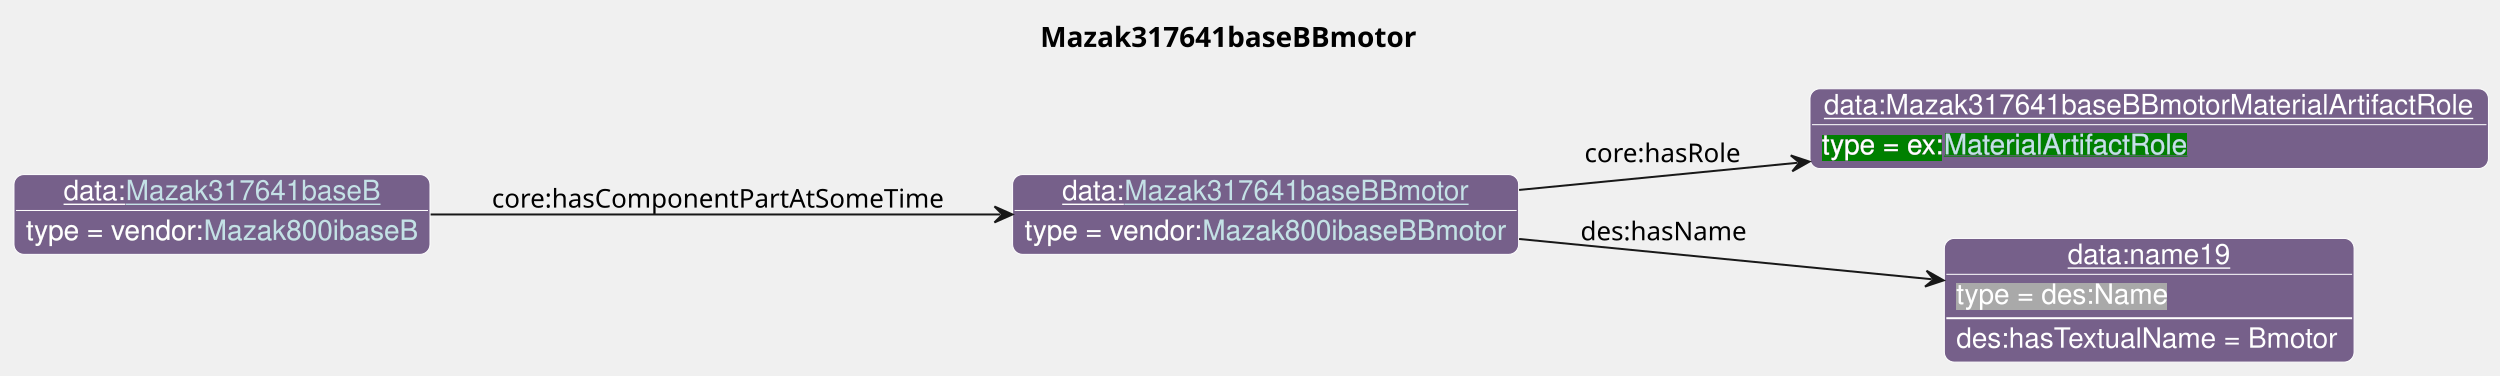
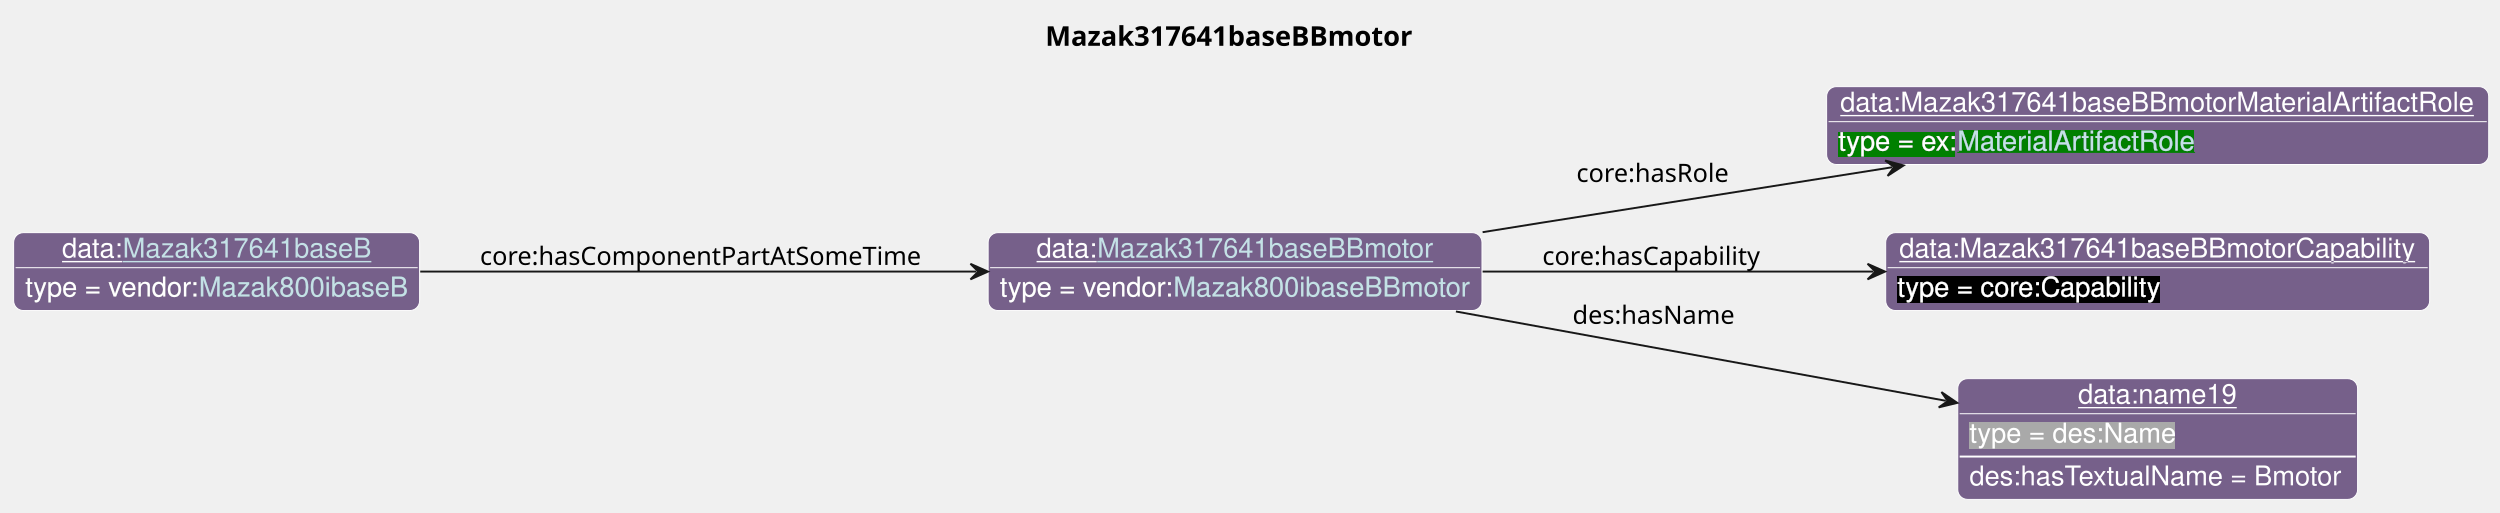
- <svg xmlns="http://www.w3.org/2000/svg" xmlns:xlink="http://www.w3.org/1999/xlink" contentStyleType="text/css" data-diagram-type="CLASS" height="188px" preserveAspectRatio="none" style="width:1253px;height:188px;background:#FFFFFF;" version="1.1" viewBox="0 0 1253 188" width="1253px" zoomAndPan="magnify">
+ <svg xmlns="http://www.w3.org/2000/svg" xmlns:xlink="http://www.w3.org/1999/xlink" contentStyleType="text/css" data-diagram-type="CLASS" height="263px" preserveAspectRatio="none" style="width:1284px;height:263px;background:#FFFFFF;" version="1.1" viewBox="0 0 1284 263" width="1284px" zoomAndPan="magnify">
  <defs>
-     <filter height="1" id="btguezh0u87ix0" width="1" x="0" y="0">
+     <filter height="1" id="b8zr3u07lpy4q0" width="1" x="0" y="0">
      <feFlood flood-color="#76608A" result="flood" />
      <feComposite in="SourceGraphic" in2="flood" operator="over" />
    </filter>
-     <filter height="1" id="btguezh0u87ix1" width="1" x="0" y="0">
+     <filter height="1" id="b8zr3u07lpy4q1" width="1" x="0" y="0">
      <feFlood flood-color="#008000" result="flood" />
      <feComposite in="SourceGraphic" in2="flood" operator="over" />
    </filter>
-     <filter height="1" id="btguezh0u87ix2" width="1" x="0" y="0">
+     <filter height="1" id="b8zr3u07lpy4q2" width="1" x="0" y="0">
+       <feFlood flood-color="#000000" result="flood" />
+       <feComposite in="SourceGraphic" in2="flood" operator="over" />
+     </filter>
+     <filter height="1" id="b8zr3u07lpy4q3" width="1" x="0" y="0">
      <feFlood flood-color="#A9A9A9" result="flood" />
      <feComposite in="SourceGraphic" in2="flood" operator="over" />
    </filter>
  </defs>
  <g>
    <g class="title" data-source-line="13">
-       <text fill="#000000" font-family="sans-serif" font-size="14" font-weight="bold" lengthAdjust="spacing" textLength="196.472" x="521.369" y="23.535">Mazak317641baseBBmotor</text>
+       <text fill="#000000" font-family="sans-serif" font-size="14" font-weight="bold" lengthAdjust="spacing" textLength="196.472" x="536.869" y="23.535">Mazak317641baseBBmotor</text>
    </g>
    <g class="entity" data-entity="o0" data-source-line="131" data-uid="ent0002" id="entity_o0">
-       <rect fill="#76608A" height="40" rx="5" ry="5" style="stroke:#FFFFFF;stroke-width:0.5;" width="253.637" x="507.51" y="87.488" />
-       <text fill="#FFFFFF" font-family="Helvetica" font-size="14" lengthAdjust="spacing" text-decoration="underline" textLength="31.138" x="532.374" y="100.269">data:</text>
+       <rect fill="#76608A" height="40" rx="5" ry="5" style="stroke:#FFFFFF;stroke-width:0.5;" width="253.637" x="507.51" y="119.488" />
+       <text fill="#FFFFFF" font-family="Helvetica" font-size="14" lengthAdjust="spacing" text-decoration="underline" textLength="31.138" x="532.374" y="132.269">data:</text>
      <a href="./Mazak317641baseBBmotor.html" target="_top" title="./Mazak317641baseBBmotor.html" xlink:actuate="onRequest" xlink:href="./Mazak317641baseBBmotor.html" xlink:show="new" xlink:title="./Mazak317641baseBBmotor.html" xlink:type="simple">
-         <text fill="#C4E1E6" font-family="Helvetica" font-size="14" lengthAdjust="spacing" text-decoration="underline" textLength="172.772" x="563.511" y="100.269">Mazak317641baseBBmotor</text>
+         <text fill="#C4E1E6" font-family="Helvetica" font-size="14" lengthAdjust="spacing" text-decoration="underline" textLength="172.772" x="563.511" y="132.269">Mazak317641baseBBmotor</text>
      </a>
-       <line style="stroke:#FFFFFF;stroke-width:0.5;" x1="508.51" x2="760.147" y1="105.488" y2="105.488" />
-       <text fill="#FFFFFF" filter="url(#btguezh0u87ix0)" font-family="Helvetica" font-size="14" lengthAdjust="spacing" textLength="89.113" x="513.51" y="120.269">type = vendor:</text>
+       <line style="stroke:#FFFFFF;stroke-width:0.5;" x1="508.51" x2="760.147" y1="137.488" y2="137.488" />
+       <text fill="#FFFFFF" filter="url(#b8zr3u07lpy4q0)" font-family="Helvetica" font-size="14" lengthAdjust="spacing" textLength="89.113" x="513.51" y="152.269">type = vendor:</text>
      <a href="../Mazak.html#Mazak800ibaseBBmotor" target="_top" title="../Mazak.html#Mazak800ibaseBBmotor" xlink:actuate="onRequest" xlink:href="../Mazak.html#Mazak800ibaseBBmotor" xlink:show="new" xlink:title="../Mazak.html#Mazak800ibaseBBmotor" xlink:type="simple">
-         <text fill="#C4E1E6" filter="url(#btguezh0u87ix0)" font-family="Helvetica" font-size="14" lengthAdjust="spacing" textLength="152.523" x="602.623" y="120.269">Mazak800ibaseBBmotor</text>
-         <line style="stroke:#76608A;stroke-width:0.5;" x1="602.623" x2="755.147" y1="121.269" y2="121.269" />
+         <text fill="#C4E1E6" filter="url(#b8zr3u07lpy4q0)" font-family="Helvetica" font-size="14" lengthAdjust="spacing" textLength="152.523" x="602.623" y="152.269">Mazak800ibaseBBmotor</text>
+         <line style="stroke:#76608A;stroke-width:0.5;" x1="602.623" x2="755.147" y1="153.269" y2="153.269" />
      </a>
    </g>
    <g class="entity" data-entity="o1" data-source-line="131" data-uid="ent0003" id="entity_o1">
-       <rect fill="#76608A" height="40" rx="5" ry="5" style="stroke:#FFFFFF;stroke-width:0.5;" width="340.06" x="907.15" y="44.488" />
-       <text fill="#FFFFFF" font-family="Helvetica" font-size="14" lengthAdjust="spacing" text-decoration="underline" textLength="326.06" x="914.15" y="57.269">data:Mazak317641baseBBmotorMaterialArtifactRole</text>
-       <line style="stroke:#FFFFFF;stroke-width:0.5;" x1="908.15" x2="1246.21" y1="62.488" y2="62.488" />
-       <text fill="#FFFFFF" filter="url(#btguezh0u87ix1)" font-family="Helvetica" font-size="14" lengthAdjust="spacing" textLength="61.093" x="913.15" y="77.269">type = ex:</text>
+       <rect fill="#76608A" height="40" rx="5" ry="5" style="stroke:#FFFFFF;stroke-width:0.5;" width="340.06" x="938.15" y="44.488" />
+       <text fill="#FFFFFF" font-family="Helvetica" font-size="14" lengthAdjust="spacing" text-decoration="underline" textLength="326.06" x="945.15" y="57.269">data:Mazak317641baseBBmotorMaterialArtifactRole</text>
+       <line style="stroke:#FFFFFF;stroke-width:0.5;" x1="939.15" x2="1277.21" y1="62.488" y2="62.488" />
+       <text fill="#FFFFFF" filter="url(#b8zr3u07lpy4q1)" font-family="Helvetica" font-size="14" lengthAdjust="spacing" textLength="61.093" x="944.15" y="77.269">type = ex:</text>
      <a href="../Example.html#MaterialArtifactRole" target="_top" title="../Example.html#MaterialArtifactRole" xlink:actuate="onRequest" xlink:href="../Example.html#MaterialArtifactRole" xlink:show="new" xlink:title="../Example.html#MaterialArtifactRole" xlink:type="simple">
-         <text fill="#C4E1E6" filter="url(#btguezh0u87ix1)" font-family="Helvetica" font-size="14" lengthAdjust="spacing" textLength="122.151" x="974.243" y="77.269">MaterialArtifactRole</text>
-         <line style="stroke:#008000;stroke-width:0.5;" x1="974.243" x2="1096.394" y1="78.269" y2="78.269" />
+         <text fill="#C4E1E6" filter="url(#b8zr3u07lpy4q1)" font-family="Helvetica" font-size="14" lengthAdjust="spacing" textLength="122.151" x="1005.243" y="77.269">MaterialArtifactRole</text>
+         <line style="stroke:#008000;stroke-width:0.5;" x1="1005.243" x2="1127.394" y1="78.269" y2="78.269" />
      </a>
    </g>
    <g class="entity" data-entity="o2" data-source-line="131" data-uid="ent0004" id="entity_o2">
-       <rect fill="#76608A" height="62" rx="5" ry="5" style="stroke:#FFFFFF;stroke-width:0.5;" width="205.368" x="974.5" y="119.488" />
-       <text fill="#FFFFFF" font-family="Helvetica" font-size="14" lengthAdjust="spacing" text-decoration="underline" textLength="81.731" x="1036.319" y="132.269">data:name19</text>
-       <line style="stroke:#FFFFFF;stroke-width:0.5;" x1="975.5" x2="1178.868" y1="137.488" y2="137.488" />
-       <text fill="#FFFFFF" filter="url(#btguezh0u87ix2)" font-family="Helvetica" font-size="14" lengthAdjust="spacing" textLength="106.224" x="980.5" y="152.269">type = des:Name</text>
-       <line style="stroke:#FFFFFF;stroke-width:1;" x1="975.5" x2="1178.868" y1="159.488" y2="159.488" />
-       <text fill="#FFFFFF" font-family="Helvetica" font-size="14" lengthAdjust="spacing" textLength="193.368" x="980.5" y="174.269">des:hasTextualName = Bmotor</text>
+       <rect fill="#76608A" height="40" rx="5" ry="5" style="stroke:#FFFFFF;stroke-width:0.5;" width="279.385" x="968.49" y="119.488" />
+       <text fill="#FFFFFF" font-family="Helvetica" font-size="14" lengthAdjust="spacing" text-decoration="underline" textLength="265.385" x="975.49" y="132.269">data:Mazak317641baseBBmotorCapability</text>
+       <line style="stroke:#FFFFFF;stroke-width:0.5;" x1="969.49" x2="1246.875" y1="137.488" y2="137.488" />
+       <text fill="#FFFFFF" filter="url(#b8zr3u07lpy4q2)" font-family="Helvetica" font-size="14" lengthAdjust="spacing" textLength="135.017" x="974.49" y="152.269">type = core:Capability</text>
    </g>
    <g class="entity" data-entity="o3" data-source-line="131" data-uid="ent0005" id="entity_o3">
-       <rect fill="#76608A" height="40" rx="5" ry="5" style="stroke:#FFFFFF;stroke-width:0.5;" width="208.513" x="7" y="87.488" />
-       <text fill="#FFFFFF" font-family="Helvetica" font-size="14" lengthAdjust="spacing" text-decoration="underline" textLength="31.138" x="31.864" y="100.269">data:</text>
+       <rect fill="#76608A" height="62" rx="5" ry="5" style="stroke:#FFFFFF;stroke-width:0.5;" width="205.368" x="1005.5" y="194.488" />
+       <text fill="#FFFFFF" font-family="Helvetica" font-size="14" lengthAdjust="spacing" text-decoration="underline" textLength="81.731" x="1067.319" y="207.269">data:name19</text>
+       <line style="stroke:#FFFFFF;stroke-width:0.5;" x1="1006.5" x2="1209.868" y1="212.488" y2="212.488" />
+       <text fill="#FFFFFF" filter="url(#b8zr3u07lpy4q3)" font-family="Helvetica" font-size="14" lengthAdjust="spacing" textLength="106.224" x="1011.5" y="227.269">type = des:Name</text>
+       <line style="stroke:#FFFFFF;stroke-width:1;" x1="1006.5" x2="1209.868" y1="234.488" y2="234.488" />
+       <text fill="#FFFFFF" font-family="Helvetica" font-size="14" lengthAdjust="spacing" textLength="193.368" x="1011.5" y="249.269">des:hasTextualName = Bmotor</text>
+     </g>
+     <g class="entity" data-entity="o4" data-source-line="131" data-uid="ent0006" id="entity_o4">
+       <rect fill="#76608A" height="40" rx="5" ry="5" style="stroke:#FFFFFF;stroke-width:0.5;" width="208.513" x="7" y="119.488" />
+       <text fill="#FFFFFF" font-family="Helvetica" font-size="14" lengthAdjust="spacing" text-decoration="underline" textLength="31.138" x="31.864" y="132.269">data:</text>
      <a href="./Mazak317641baseB.html" target="_top" title="./Mazak317641baseB.html" xlink:actuate="onRequest" xlink:href="./Mazak317641baseB.html" xlink:show="new" xlink:title="./Mazak317641baseB.html" xlink:type="simple">
-         <text fill="#C4E1E6" font-family="Helvetica" font-size="14" lengthAdjust="spacing" text-decoration="underline" textLength="127.647" x="63.002" y="100.269">Mazak317641baseB</text>
+         <text fill="#C4E1E6" font-family="Helvetica" font-size="14" lengthAdjust="spacing" text-decoration="underline" textLength="127.647" x="63.002" y="132.269">Mazak317641baseB</text>
      </a>
-       <line style="stroke:#FFFFFF;stroke-width:0.5;" x1="8" x2="214.513" y1="105.488" y2="105.488" />
-       <text fill="#FFFFFF" filter="url(#btguezh0u87ix0)" font-family="Helvetica" font-size="14" lengthAdjust="spacing" textLength="89.113" x="13" y="120.269">type = vendor:</text>
+       <line style="stroke:#FFFFFF;stroke-width:0.5;" x1="8" x2="214.513" y1="137.488" y2="137.488" />
+       <text fill="#FFFFFF" filter="url(#b8zr3u07lpy4q0)" font-family="Helvetica" font-size="14" lengthAdjust="spacing" textLength="89.113" x="13" y="152.269">type = vendor:</text>
      <a href="../Mazak.html#Mazak800ibaseB" target="_top" title="../Mazak.html#Mazak800ibaseB" xlink:actuate="onRequest" xlink:href="../Mazak.html#Mazak800ibaseB" xlink:show="new" xlink:title="../Mazak.html#Mazak800ibaseB" xlink:type="simple">
-         <text fill="#C4E1E6" filter="url(#btguezh0u87ix0)" font-family="Helvetica" font-size="14" lengthAdjust="spacing" textLength="107.399" x="102.113" y="120.269">Mazak800ibaseB</text>
-         <line style="stroke:#76608A;stroke-width:0.5;" x1="102.113" x2="209.513" y1="121.269" y2="121.269" />
+         <text fill="#C4E1E6" filter="url(#b8zr3u07lpy4q0)" font-family="Helvetica" font-size="14" lengthAdjust="spacing" textLength="107.399" x="102.113" y="152.269">Mazak800ibaseB</text>
+         <line style="stroke:#76608A;stroke-width:0.5;" x1="102.113" x2="209.513" y1="153.269" y2="153.269" />
      </a>
    </g>
-     <g class="link" data-entity-1="o0" data-entity-2="o1" data-source-line="195" data-uid="lnk6" id="link_o0_o1">
-       <path codeLine="195" d="M761.37,95.198 C806.66,90.778 852.538,86.301 900.908,81.581" fill="none" id="o0-to-o1" style="stroke:#181818;stroke-width:1;" />
-       <polygon fill="#181818" points="906.88,80.998,897.534,77.891,901.904,81.484,898.311,85.853,906.88,80.998" style="stroke:#181818;stroke-width:1;" />
-       <text fill="#000000" font-family="sans-serif" font-size="13" lengthAdjust="spacing" textLength="80.399" x="794.15" y="81.267">core:hasRole</text>
+     <g class="link" data-entity-1="o0" data-entity-2="o1" data-source-line="195" data-uid="lnk7" id="link_o0_o1">
+       <path codeLine="195" d="M761.47,119.248 C778.99,116.438 791.15,114.488 791.15,114.488 C791.15,114.488 884.524,99.716 971.804,85.906" fill="none" id="o0-to-o1" style="stroke:#181818;stroke-width:1;" />
+       <polygon fill="#181818" points="977.73,84.968,968.216,82.424,972.791,85.75,969.466,90.326,977.73,84.968" style="stroke:#181818;stroke-width:1;" />
+       <text fill="#000000" font-family="sans-serif" font-size="13" lengthAdjust="spacing" textLength="80.399" x="809.65" y="93.457">core:hasRole</text>
    </g>
-     <g class="link" data-entity-1="o0" data-entity-2="o2" data-source-line="195" data-uid="lnk7" id="link_o0_o2">
-       <path codeLine="195" d="M761.37,119.778 C828.8,126.358 904.788,133.776 968.178,139.956" fill="none" id="o0-to-o2" style="stroke:#181818;stroke-width:1;" />
-       <polygon fill="#181818" points="974.15,140.538,965.581,135.684,969.174,140.053,964.804,143.646,974.15,140.538" style="stroke:#181818;stroke-width:1;" />
-       <text fill="#000000" font-family="sans-serif" font-size="13" lengthAdjust="spacing" textLength="84.202" x="792.15" y="120.437">des:hasName</text>
+     <g class="link" data-entity-1="o0" data-entity-2="o2" data-source-line="195" data-uid="lnk8" id="link_o0_o2">
+       <path codeLine="195" d="M761.47,139.488 C825.21,139.488 896.72,139.488 962.17,139.488" fill="none" id="o0-to-o2" style="stroke:#181818;stroke-width:1;" />
+       <polygon fill="#181818" points="968.17,139.488,959.17,135.488,963.17,139.488,959.17,143.488,968.17,139.488" style="stroke:#181818;stroke-width:1;" />
+       <text fill="#000000" font-family="sans-serif" font-size="13" lengthAdjust="spacing" textLength="115.838" x="792.15" y="136.057">core:hasCapability</text>
    </g>
-     <g class="link" data-entity-1="o3" data-entity-2="o0" data-source-line="195" data-uid="lnk8" id="link_o3_o0">
-       <path codeLine="195" d="M215.83,107.488 C299.67,107.488 412.1,107.488 501.42,107.488" fill="none" id="o3-to-o0" style="stroke:#181818;stroke-width:1;" />
-       <polygon fill="#181818" points="507.42,107.488,498.42,103.488,502.42,107.488,498.42,111.488,507.42,107.488" style="stroke:#181818;stroke-width:1;" />
-       <text fill="#000000" font-family="sans-serif" font-size="13" lengthAdjust="spacing" textLength="230.82" x="246.51" y="104.057">core:hasComponentPartAtSomeTime</text>
+     <g class="link" data-entity-1="o0" data-entity-2="o3" data-source-line="195" data-uid="lnk9" id="link_o0_o3">
+       <path codeLine="195" d="M747.75,159.978 C825.98,174.238 923.547,192.022 999.367,205.842" fill="none" id="o0-to-o3" style="stroke:#181818;stroke-width:1;" />
+       <polygon fill="#181818" points="1005.27,206.918,997.133,201.369,1000.351,206.022,995.699,209.24,1005.27,206.918" style="stroke:#181818;stroke-width:1;" />
+       <text fill="#000000" font-family="sans-serif" font-size="13" lengthAdjust="spacing" textLength="84.202" x="807.65" y="166.327">des:hasName</text>
+     </g>
+     <g class="link" data-entity-1="o4" data-entity-2="o0" data-source-line="195" data-uid="lnk10" id="link_o4_o0">
+       <path codeLine="195" d="M215.83,139.488 C299.67,139.488 412.1,139.488 501.42,139.488" fill="none" id="o4-to-o0" style="stroke:#181818;stroke-width:1;" />
+       <polygon fill="#181818" points="507.42,139.488,498.42,135.488,502.42,139.488,498.42,143.488,507.42,139.488" style="stroke:#181818;stroke-width:1;" />
+       <text fill="#000000" font-family="sans-serif" font-size="13" lengthAdjust="spacing" textLength="230.82" x="246.51" y="136.057">core:hasComponentPartAtSomeTime</text>
    </g>
  </g>
</svg>
